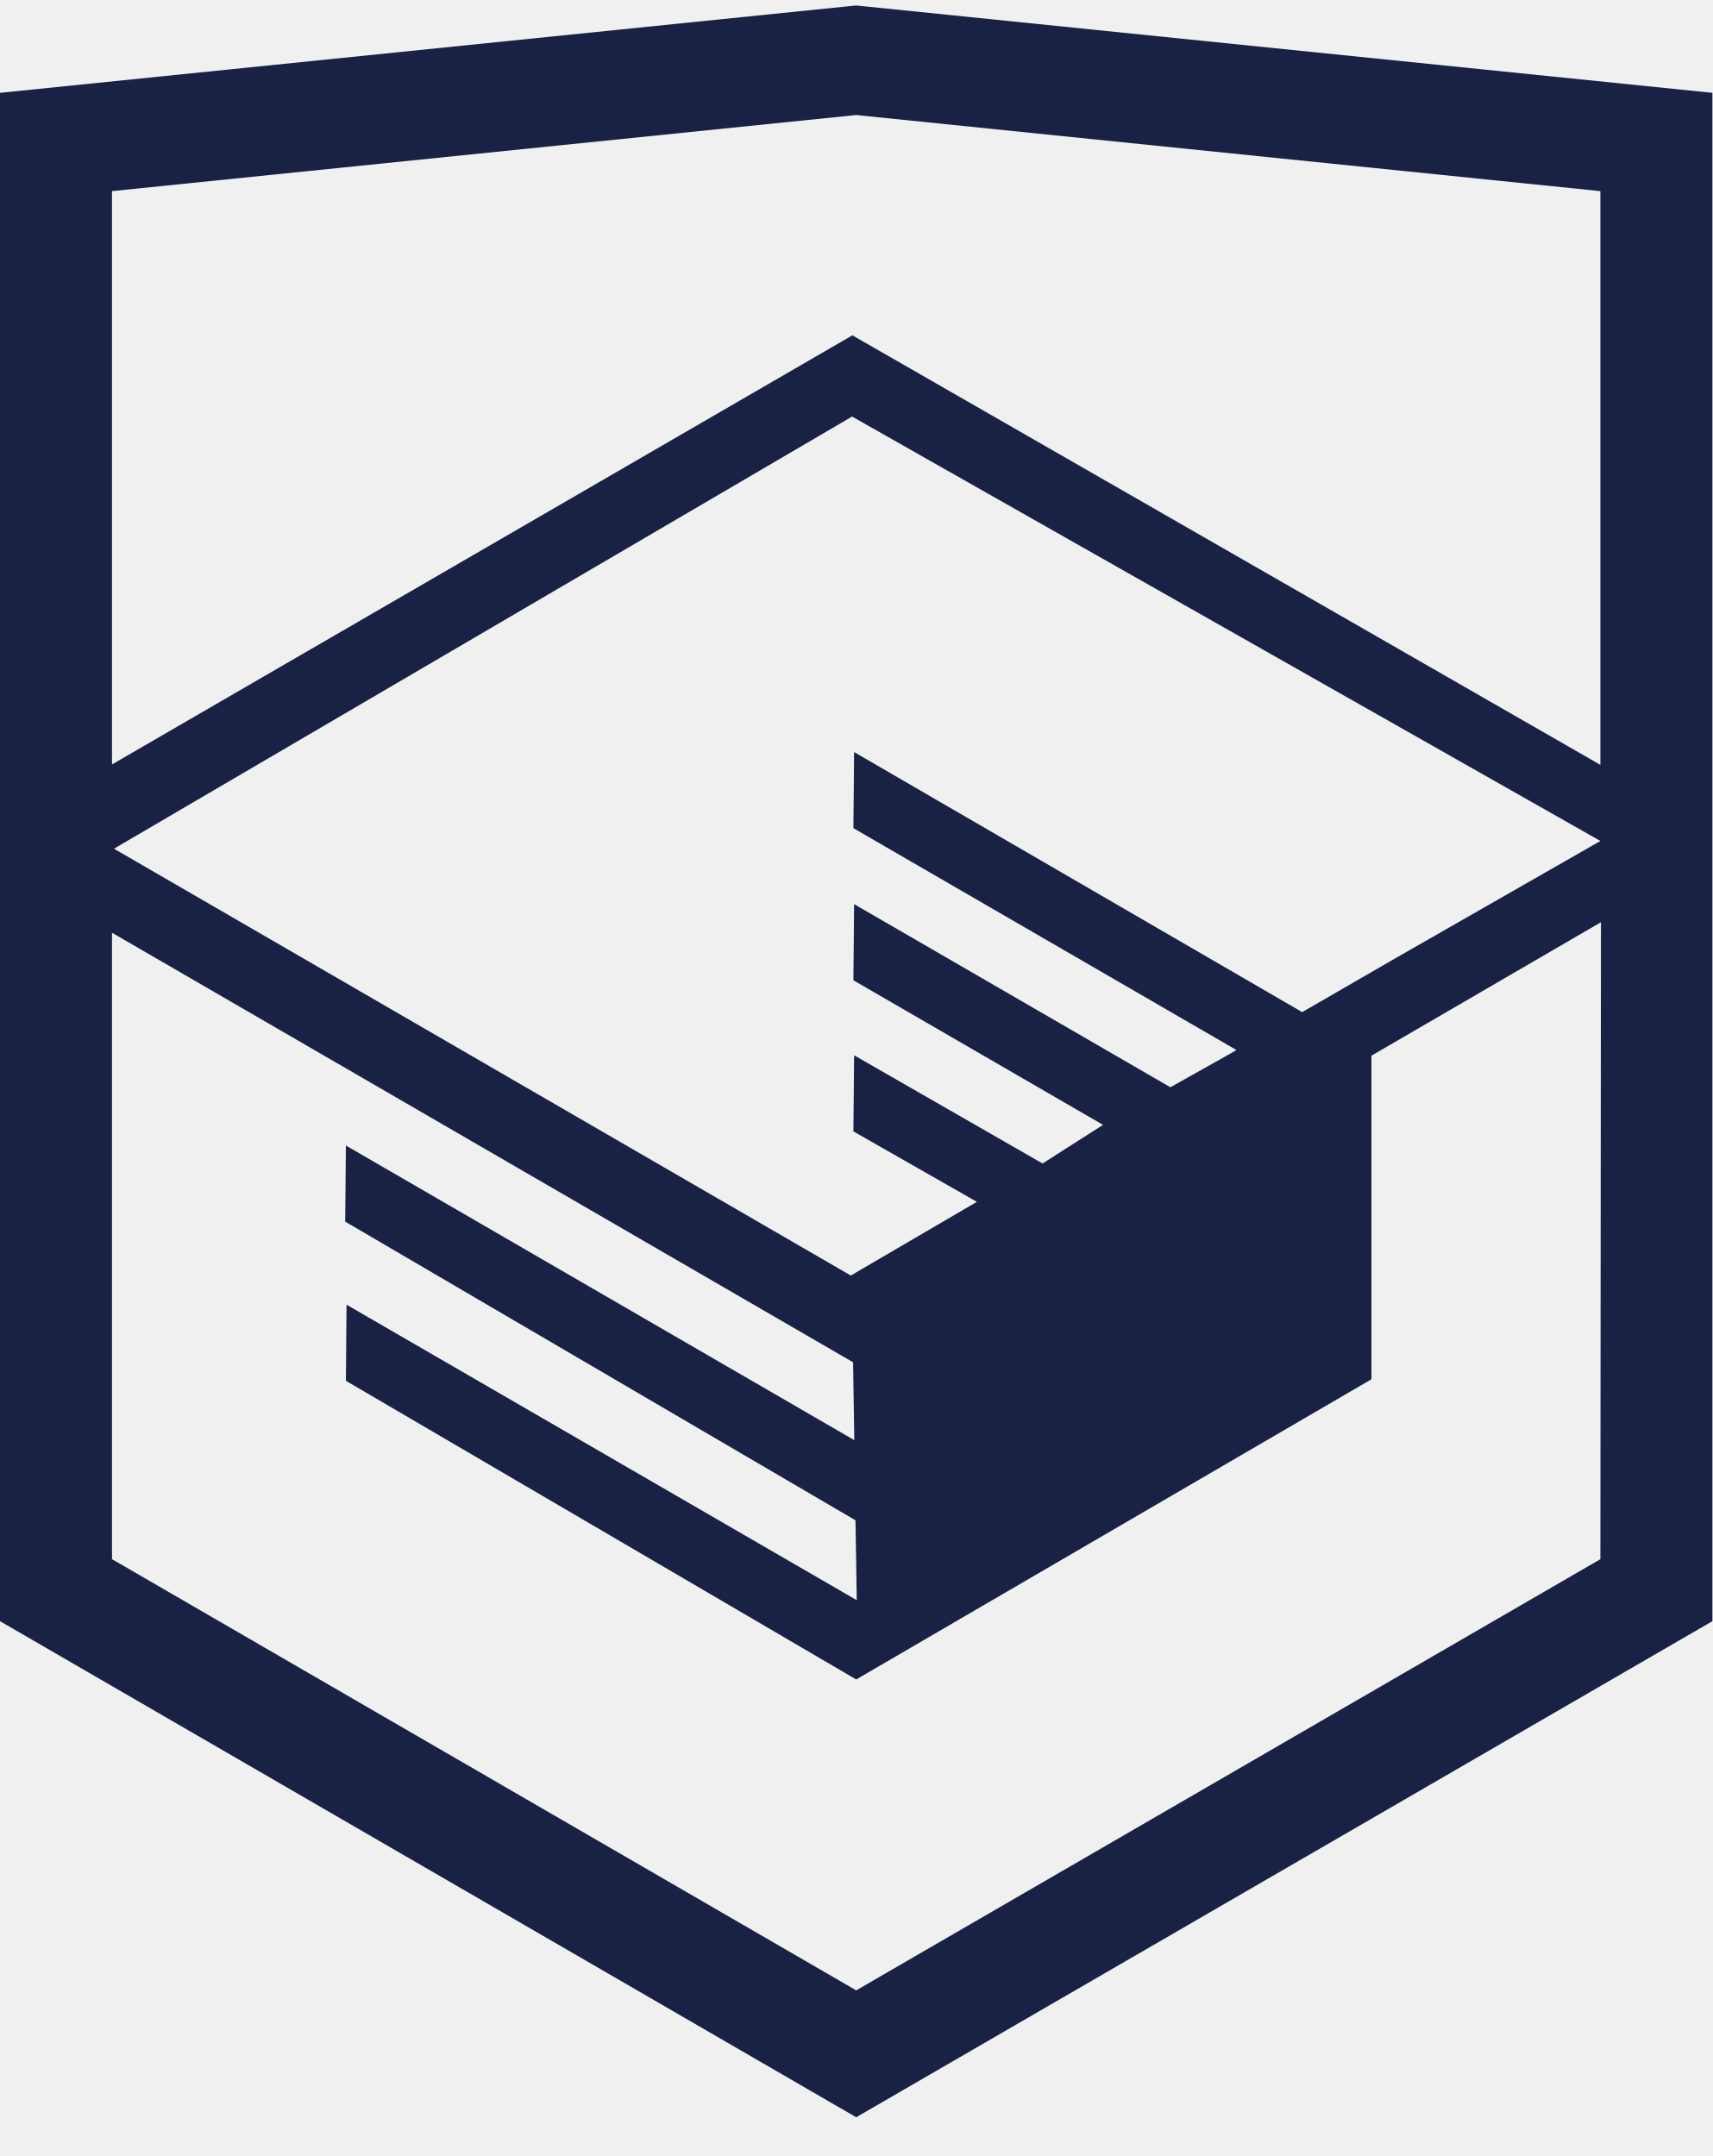
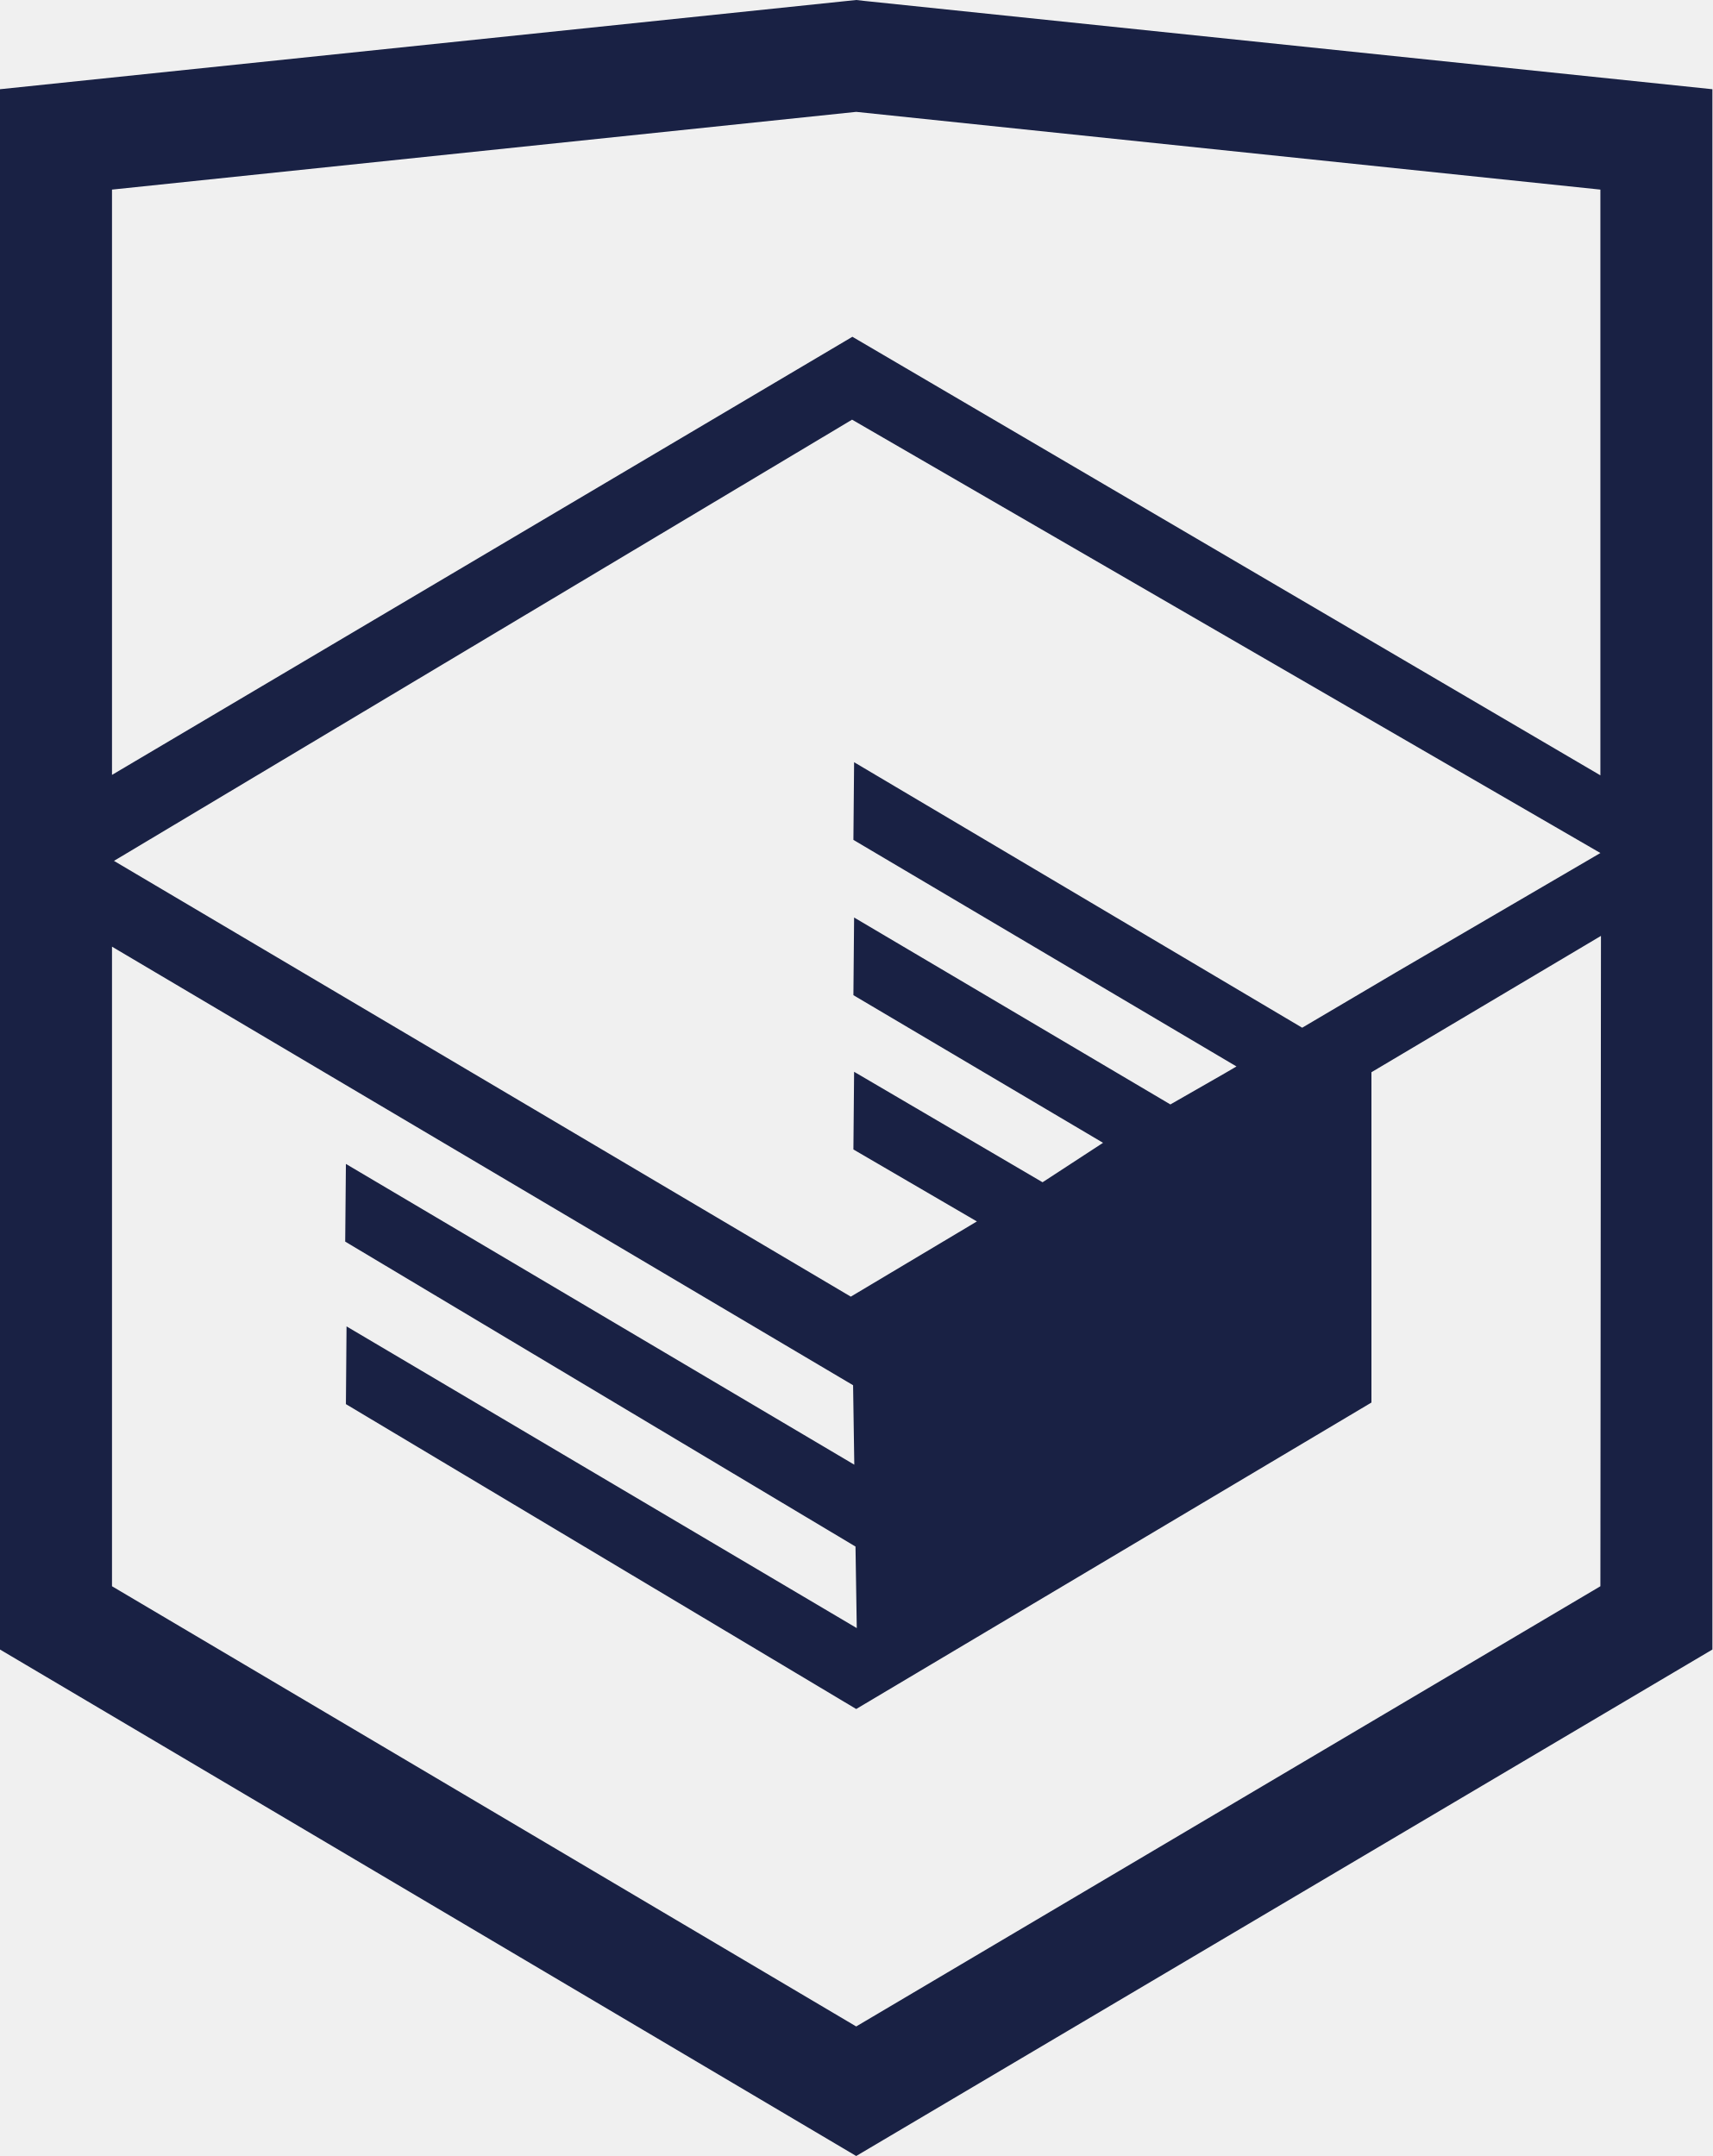
- <svg viewBox="0 0 27 34" id="icon-academy-logo">
-   <g clip-path="url(#clip0)">
-     <path d="M13.643 0.101L13.5 0.086L0 1.464V25.566L13.5 33.389L27 25.566V1.464L13.643 0.101ZM25.234 24.588L13.5 31.388L1.766 24.588V14.709L13.451 21.483L13.47 22.711L5.454 18.065L5.443 19.265L13.489 23.975L13.509 25.235L5.464 20.575L5.454 21.775L13.5 26.485L21.624 21.751V20.551V16.648L25.243 14.543L25.234 24.588ZM25.234 13.262L22.015 15.104L20.532 15.961L13.467 11.86L13.456 13.06L19.496 16.559L19.443 16.59L19.313 16.664L18.454 17.146L13.467 14.258L13.456 15.459L17.392 17.739L16.459 18.335L16.438 18.348L13.467 16.642L13.456 17.842L15.403 18.953L13.415 20.115L1.797 13.384L13.435 6.569L25.234 13.262ZM25.234 12.062L13.44 5.288L1.766 12.055V3.014L13.5 1.814L25.234 3.014V12.062Z" fill="#192144" />
-   </g>
-   <defs>
-     <clipPath id="clip0">
-       <rect width="27" height="33.303" fill="white" transform="translate(0 0.0859375)" />
-     </clipPath>
-   </defs>
+ <svg viewBox="0 0 27 34" id="logo-html-academy" fill="none">
+   <path d="M13.643 0.016L13.5 0L0 1.407V26.013L13.5 34L27 26.013V1.407L13.643 0.016ZM25.234 25.015L13.5 31.957L1.766 25.015V14.929L13.451 21.845L13.47 23.098L5.454 18.355L5.443 19.58L13.489 24.389L13.509 25.675L5.464 20.917L5.454 22.143L13.5 26.951L21.624 22.118V20.893V16.909L25.243 14.759L25.234 25.015ZM25.234 13.452L22.015 15.332L20.532 16.207L13.467 12.02L13.456 13.245L19.496 16.818L19.443 16.849L19.313 16.925L18.454 17.417L13.467 14.469L13.456 15.694L17.392 18.022L16.459 18.631L16.438 18.644L13.467 16.902L13.456 18.127L15.403 19.262L13.415 20.448L1.797 13.576L13.435 6.618L25.234 13.452ZM25.234 12.227L13.44 5.311L1.766 12.22V2.99L13.5 1.764L25.234 2.99V12.227Z" fill="#192144" />
</svg>
